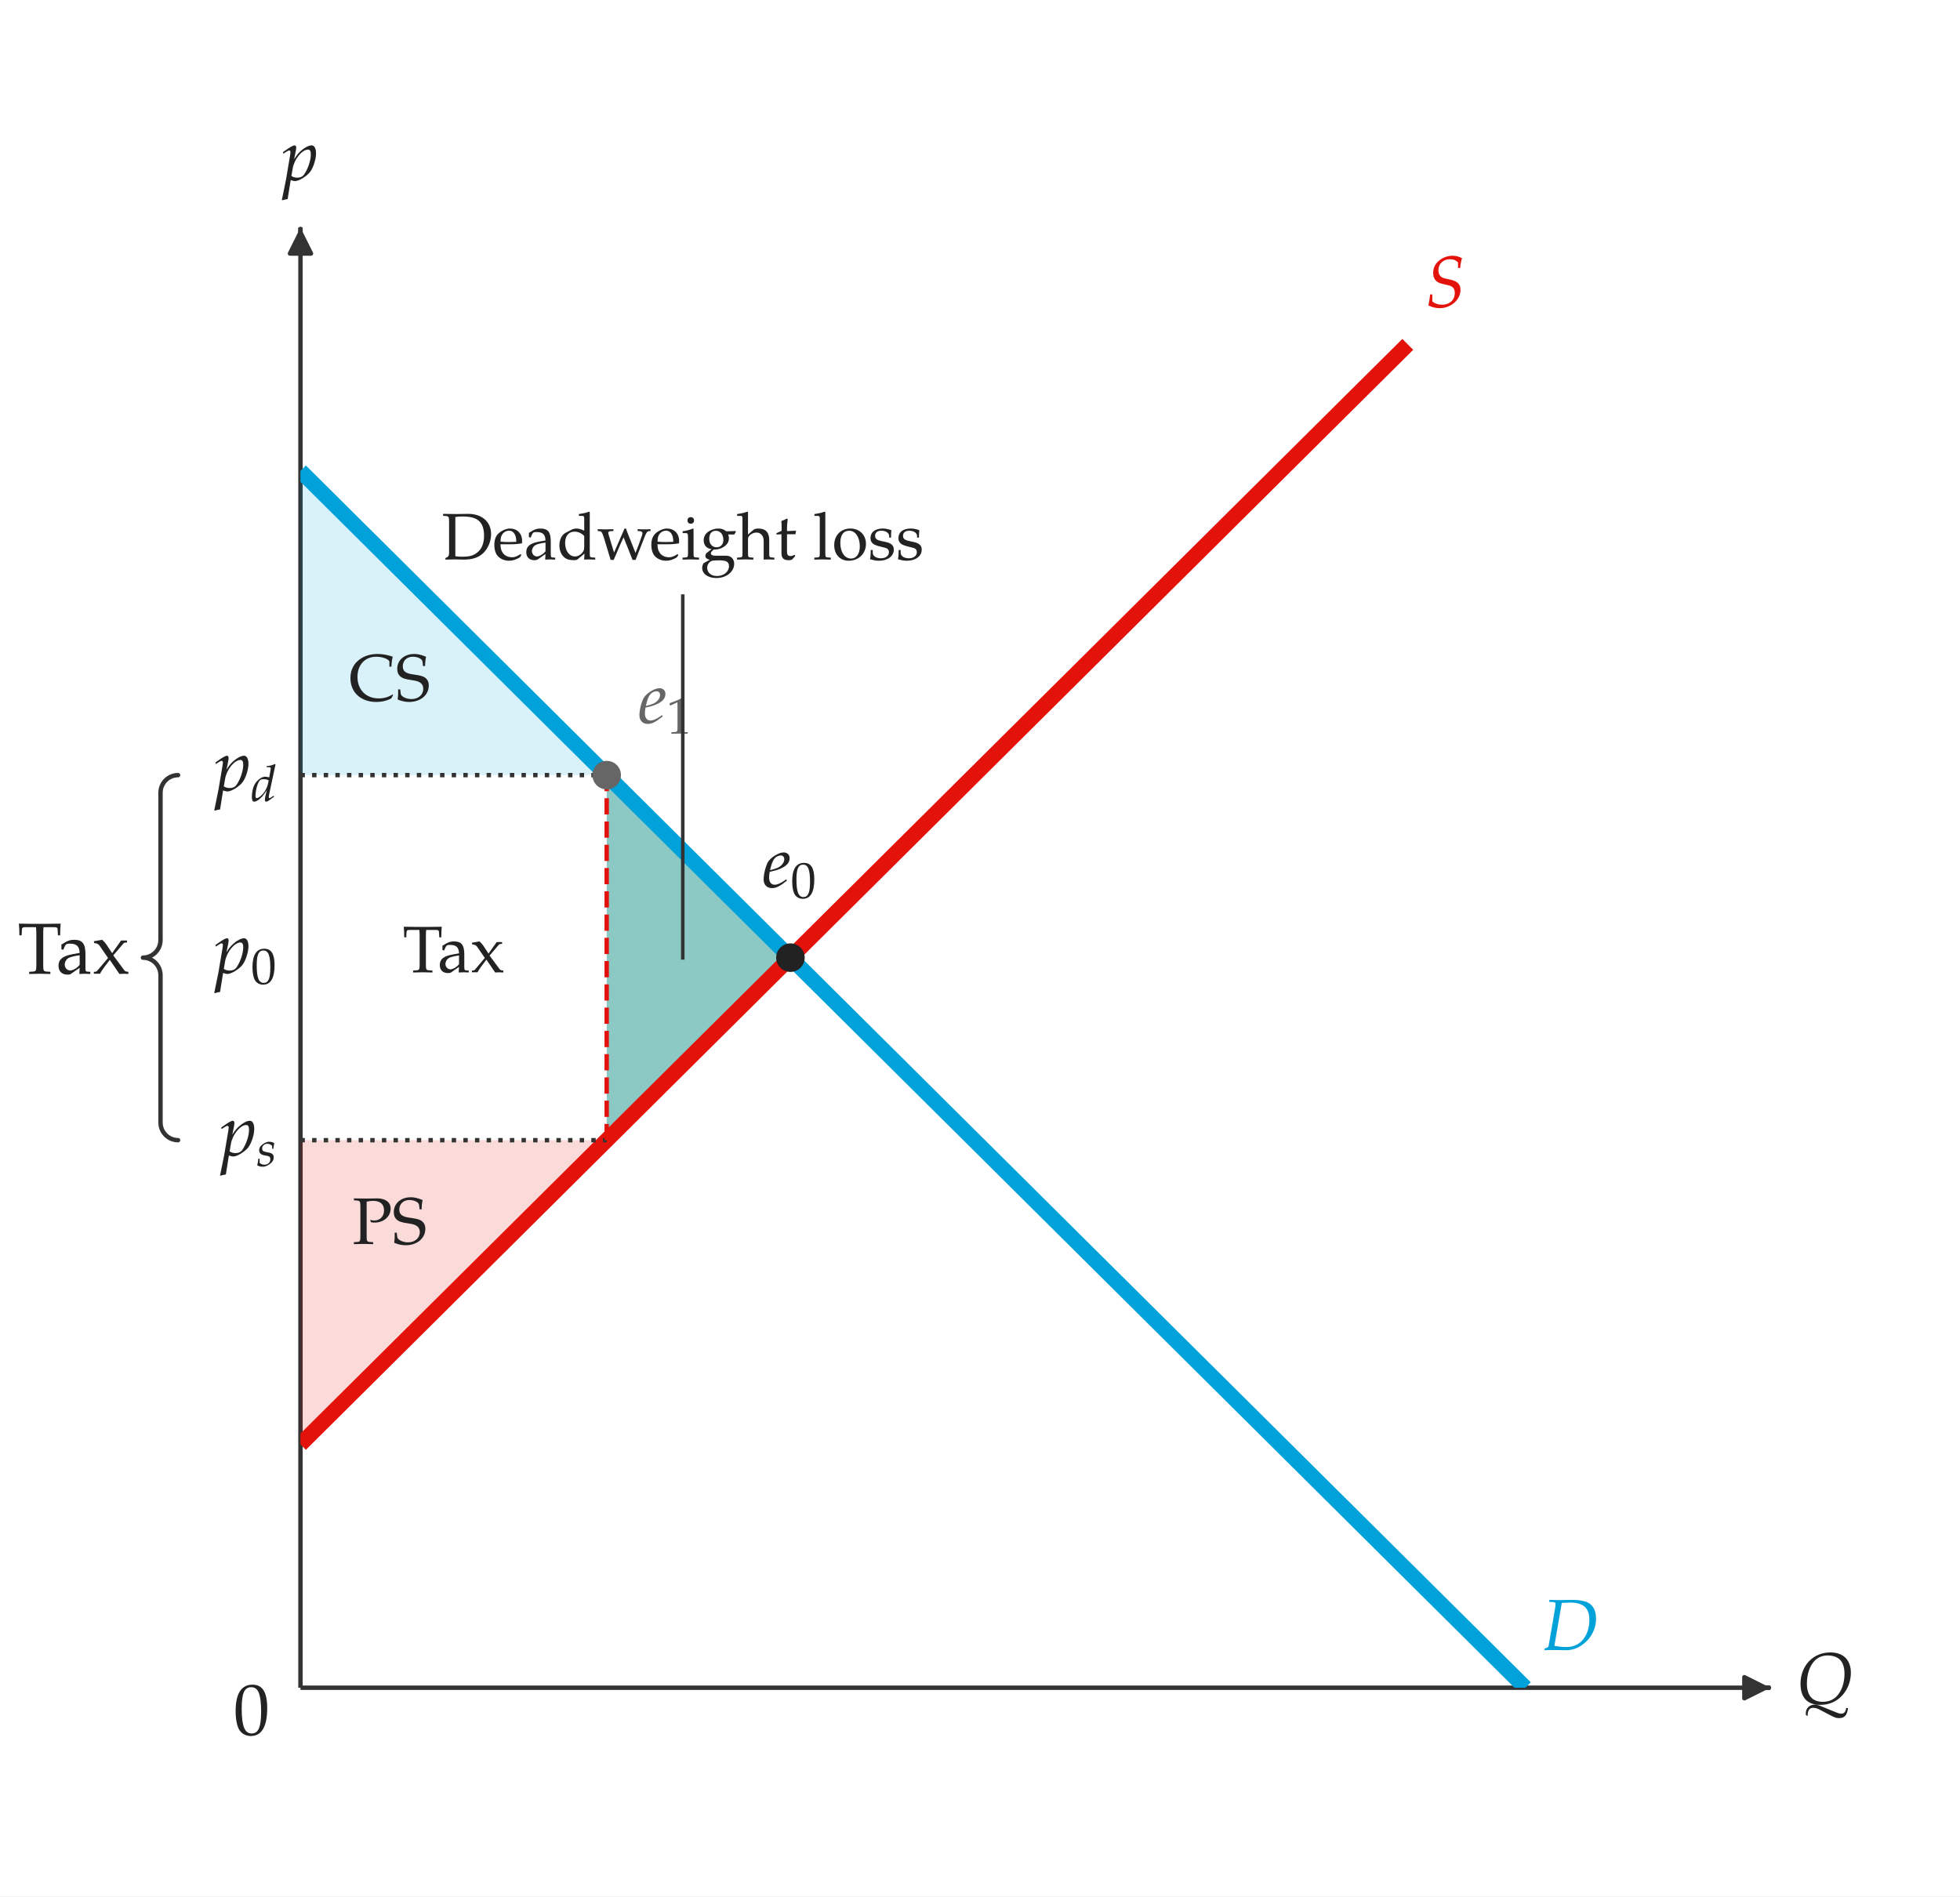
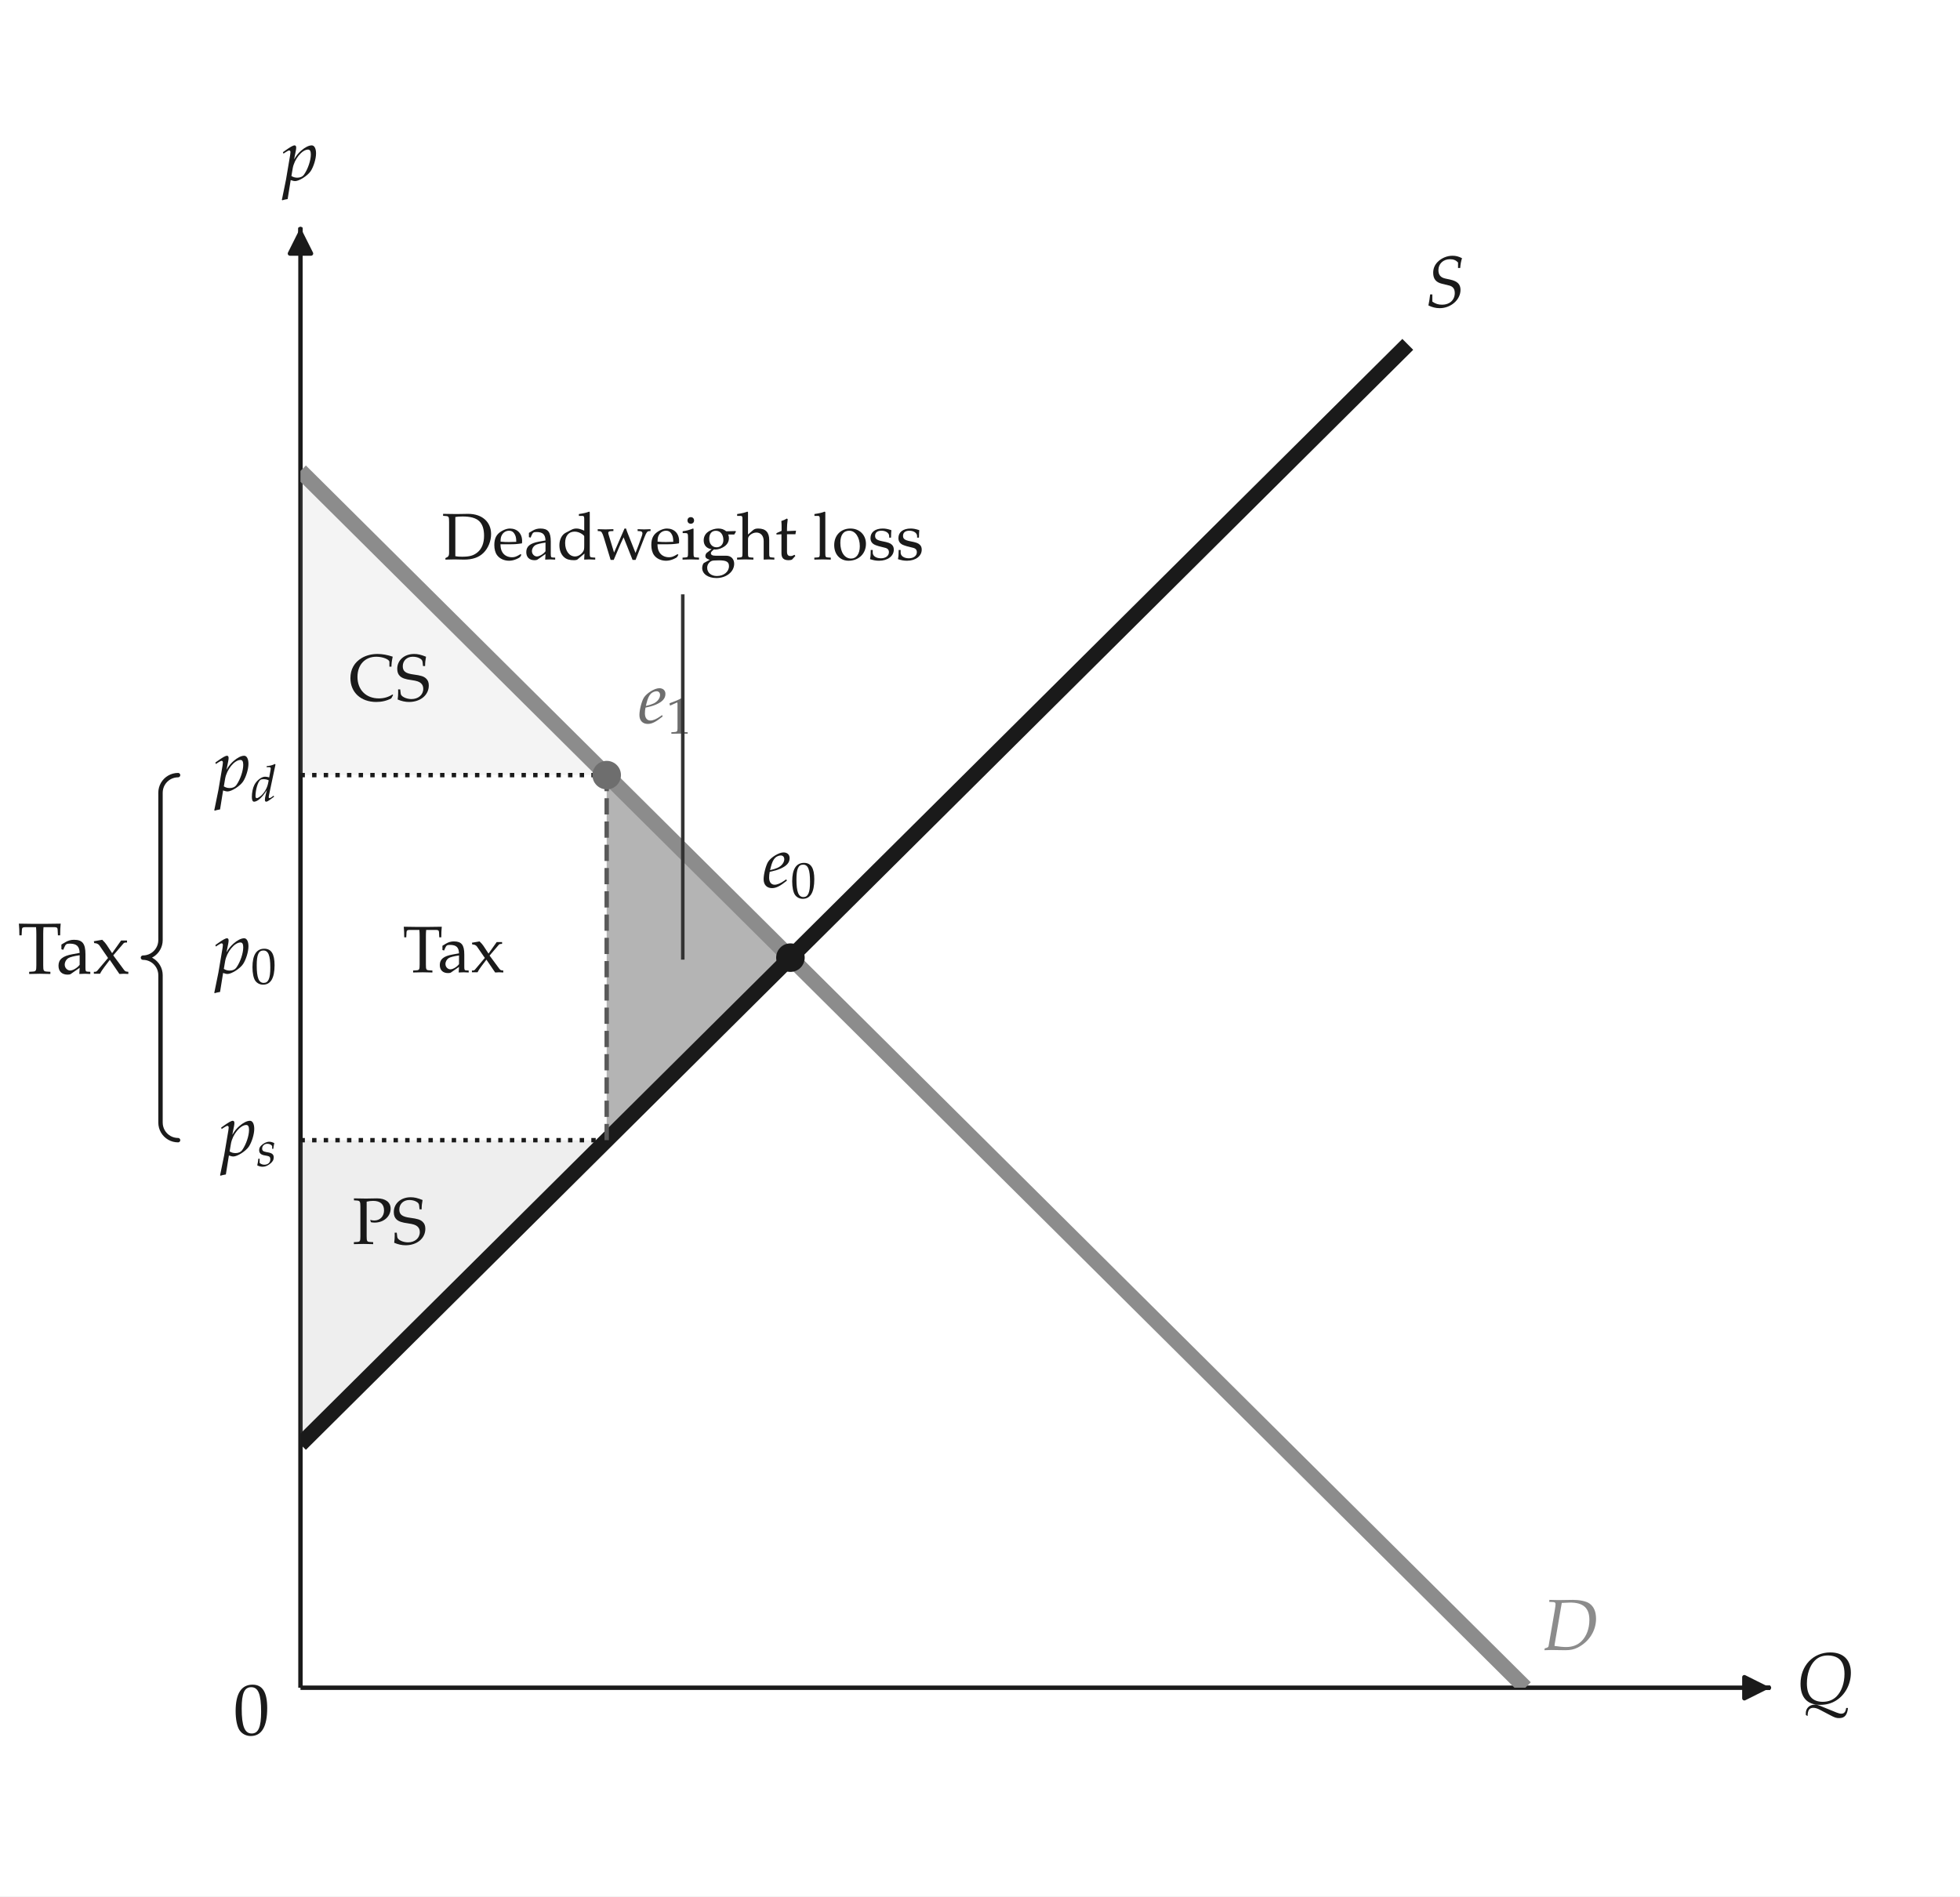
<svg xmlns="http://www.w3.org/2000/svg" xmlns:xlink="http://www.w3.org/1999/xlink" width="446.44pt" height="432pt" viewBox="0 0 446.44 432" version="1.1">
  <defs>
    <style type="text/css">*{stroke-linejoin: round; stroke-linecap: butt}</style>
  </defs>
  <g id="figure_1">
    <g id="patch_1">
      <path d="M 0 432  L 446.44 432  L 446.44 0  L 0 0  z " style="fill: #ffffff" />
    </g>
    <g id="axes_1">
      <g id="axes.x">
-         <path d="M 68.44 384.48  L 403.24 384.48  " style="fill: none; stroke: #333333; stroke-linejoin: miter" />
+         <path d="M 68.44 384.48  L 403.24 384.48  " style="fill: none; stroke: #1a1a1a; stroke-linejoin: miter" />
      </g>
      <g id="patch_2">
-         <path d="M 402.905 384.48  Q 403.073 384.48 402.122 384.48  " style="fill: none; stroke: #333333; stroke-linecap: round" />
-         <path d="M 397.322 382.08  L 402.122 384.48  L 397.322 386.88  z " style="fill: #333333; stroke: #333333; stroke-linecap: round" />
+         <path d="M 402.905 384.48  Q 403.073 384.48 402.122 384.48  " style="fill: none; stroke: #1a1a1a; stroke-linecap: round" />
+         <path d="M 397.322 382.08  L 402.122 384.48  L 397.322 386.88  z " style="fill: #1a1a1a; stroke: #1a1a1a; stroke-linecap: round" />
      </g>
      <g id="axes.y">
-         <path d="M 68.44 384.48  L 68.44 51.84  " style="fill: none; stroke: #333333; stroke-linejoin: miter" />
+         <path d="M 68.44 384.48  L 68.44 51.84  " style="fill: none; stroke: #1a1a1a; stroke-linejoin: miter" />
      </g>
      <g id="patch_3">
-         <path d="M 68.44 52.173  Q 68.44 52.006 68.44 52.958  " style="fill: none; stroke: #333333; stroke-linecap: round" />
-         <path d="M 66.04 57.758  L 68.44 52.958  L 70.84 57.758  z " style="fill: #333333; stroke: #333333; stroke-linecap: round" />
+         <path d="M 68.44 52.173  Q 68.44 52.006 68.44 52.958  " style="fill: none; stroke: #1a1a1a; stroke-linecap: round" />
+         <path d="M 66.04 57.758  L 68.44 52.958  L 70.84 57.758  z " style="fill: #1a1a1a; stroke: #1a1a1a; stroke-linecap: round" />
      </g>
      <g id="axes.y.label">
-         <g style="fill: #222222" transform="translate(64.315 41.2035) scale(0.165 -0.165)">
+         <g style="fill: #1a1a1a" transform="translate(64.315 41.2035) scale(0.165 -0.165)">
          <defs>
            <path id="TeXGyrePagella-Italic-51" d="M -45 -1728  L 0 -1766  C 134 -1722 262 -1690 467 -1658  L 736 19  L 794 0  C 960 -58 1056 -70 1126 -70  C 1485 -70 2221 397 2496 800  C 2758 1190 2976 1894 2976 2374  C 2976 2803 2829 3085 2598 3085  C 2330 3085 1997 2912 1658 2618  C 1402 2387 1267 2227 1037 1850  L 1190 2611  C 1210 2720 1222 2816 1222 2893  C 1222 3014 1171 3085 1082 3085  C 947 3085 704 2950 230 2611  L 51 2483  L 96 2355  L 301 2490  C 480 2605 550 2637 608 2637  C 672 2637 717 2579 717 2490  C 717 2438 704 2310 691 2246  L 320 51  L 6 -1491  L -45 -1728  z M 800 378  L 915 1056  C 1056 1875 1741 2714 2272 2714  C 2438 2714 2515 2573 2515 2278  C 2515 1760 2259 998 1920 512  C 1792 326 1587 230 1325 230  C 1126 230 966 275 800 378  z " transform="scale(0.015625)" />
          </defs>
          <use xlink:href="#TeXGyrePagella-Italic-51" transform="translate(0 0.796875)" />
        </g>
      </g>
      <g id="axes.x.label">
-         <g style="fill: #222222" transform="translate(409.24 388.1513) scale(0.165 -0.165)">
+         <g style="fill: #1a1a1a" transform="translate(409.24 388.1513) scale(0.165 -0.165)">
          <defs>
            <path id="TeXGyrePagella-Italic-32" d="M 339 1741  C 339 531 941 -115 2067 -115  C 2611 -115 3066 6 3482 269  C 4288 768 4787 1709 4787 2720  C 4787 3859 4122 4518 2970 4518  C 1453 4518 339 3347 339 1741  z M 806 -909  C 806 -909 806 -966 813 -1018  L 966 -1101  C 966 -608 1120 -378 1459 -378  C 1645 -378 1824 -429 2074 -563  L 3002 -1050  C 3386 -1248 3501 -1286 3757 -1286  C 4237 -1286 4467 -1011 4531 -390  L 4371 -390  C 4333 -736 4192 -896 3936 -896  C 3827 -896 3706 -864 3539 -800  L 2029 -186  C 1869 -122 1754 -96 1606 -96  C 1133 -96 781 -422 806 -909  z M 902 1773  C 902 2605 1158 3354 1600 3795  C 1901 4102 2285 4250 2771 4250  C 3078 4250 3392 4173 3603 4045  C 4019 3802 4224 3322 4224 2618  C 4224 1811 3968 1088 3533 640  C 3219 320 2803 154 2304 154  C 1382 154 902 704 902 1773  z " transform="scale(0.015625)" />
          </defs>
          <use xlink:href="#TeXGyrePagella-Italic-32" transform="translate(0 0.40625)" />
        </g>
      </g>
      <g id="axes.origin.label">
-         <g style="fill: #222222" transform="translate(53.19 395.1513) scale(0.165 -0.165)">
+         <g style="fill: #1a1a1a" transform="translate(53.19 395.1513) scale(0.165 -0.165)">
          <defs>
            <path id="TeXGyrePagella-Regular-11" d="M 186 2074  C 186 1325 320 678 544 365  C 768 51 1126 -128 1523 -128  C 2490 -128 2976 704 2976 2342  C 2976 3744 2560 4410 1683 4410  C 691 4410 186 3622 186 2074  z M 723 2304  C 723 3654 960 4186 1568 4186  C 2189 4186 2438 3558 2438 2022  C 2438 659 2195 96 1606 96  C 986 96 723 742 723 2304  z " transform="scale(0.015625)" />
          </defs>
          <use xlink:href="#TeXGyrePagella-Regular-11" />
        </g>
      </g>
      <g id="market.tax.wedge.brace">
-         <path d="M 40.56 259.74  L 40.038 259.706  L 39.525 259.604  L 39.029 259.436  L 38.56 259.204  L 38.125 258.913  L 37.732 258.568  L 37.387 258.175  L 37.096 257.74  L 36.864 257.271  L 36.696 256.775  L 36.594 256.262  L 36.56 255.74  L 36.56 222.16  L 36.526 221.638  L 36.424 221.125  L 36.256 220.629  L 36.024 220.16  L 35.733 219.725  L 35.388 219.332  L 34.995 218.987  L 34.56 218.696  L 34.091 218.464  L 33.595 218.296  L 33.082 218.194  L 32.56 218.16  L 33.082 218.126  L 33.595 218.024  L 34.091 217.856  L 34.56 217.624  L 34.995 217.333  L 35.388 216.988  L 35.733 216.595  L 36.024 216.16  L 36.256 215.691  L 36.424 215.195  L 36.526 214.682  L 36.56 214.16  L 36.56 180.58  L 36.594 180.058  L 36.696 179.545  L 36.864 179.049  L 37.096 178.58  L 37.387 178.145  L 37.732 177.752  L 38.125 177.407  L 38.56 177.116  L 39.029 176.884  L 39.525 176.716  L 40.038 176.614  L 40.56 176.58  " style="fill: none; stroke: #333333; stroke-linecap: round" />
+         <path d="M 40.56 259.74  L 40.038 259.706  L 39.525 259.604  L 39.029 259.436  L 38.56 259.204  L 38.125 258.913  L 37.732 258.568  L 37.387 258.175  L 37.096 257.74  L 36.864 257.271  L 36.696 256.775  L 36.594 256.262  L 36.56 255.74  L 36.56 222.16  L 36.526 221.638  L 36.424 221.125  L 36.256 220.629  L 36.024 220.16  L 35.733 219.725  L 35.388 219.332  L 34.995 218.987  L 34.56 218.696  L 34.091 218.464  L 33.595 218.296  L 33.082 218.194  L 32.56 218.16  L 33.082 218.126  L 33.595 218.024  L 34.091 217.856  L 34.56 217.624  L 34.995 217.333  L 35.388 216.988  L 35.733 216.595  L 36.024 216.16  L 36.256 215.691  L 36.424 215.195  L 36.526 214.682  L 36.56 214.16  L 36.56 180.58  L 36.594 180.058  L 36.696 179.545  L 36.864 179.049  L 37.096 178.58  L 37.387 178.145  L 37.732 177.752  L 38.125 177.407  L 38.56 177.116  L 39.029 176.884  L 39.525 176.716  L 40.038 176.614  L 40.56 176.58  " style="fill: none; stroke: #1a1a1a; stroke-linecap: round" />
      </g>
      <g id="market.tax.wedge.mark.p_d">
-         <g style="fill: #222222" transform="translate(48.92 180.2512) scale(0.165 -0.165)">
+         <g style="fill: #1a1a1a" transform="translate(48.92 180.2512) scale(0.165 -0.165)">
          <defs>
            <path id="TeXGyrePagella-Italic-45" d="M 109 550  C 109 134 205 -70 390 -70  C 563 -70 800 38 1018 211  C 1363 493 1574 742 2003 1389  L 1856 806  C 1786 525 1754 320 1754 154  C 1754 19 1811 -70 1920 -70  C 2029 -70 2182 19 2400 179  L 2918 563  L 2854 685  L 2573 486  C 2483 422 2381 378 2323 378  C 2272 378 2234 435 2234 525  C 2234 576 2246 634 2285 819  L 3091 4621  L 3014 4691  C 2682 4525 2451 4467 1990 4422  L 1965 4288  L 2272 4288  C 2426 4288 2490 4243 2490 4134  C 2490 4083 2483 4026 2477 3981  L 2298 2995  C 2106 3053 1933 3085 1773 3085  C 1331 3085 730 2624 435 2067  C 237 1696 109 1088 109 550  z M 570 627  C 570 1434 864 2432 1178 2675  C 1261 2739 1382 2771 1555 2771  C 1837 2771 2022 2733 2234 2624  L 2157 2246  C 2042 1683 1728 1120 1331 742  C 1107 531 851 378 730 378  C 627 378 570 467 570 627  z " transform="scale(0.015625)" />
          </defs>
          <use xlink:href="#TeXGyrePagella-Italic-51" transform="translate(0 0.796875)" />
          <use xlink:href="#TeXGyrePagella-Italic-45" transform="translate(49.99995 -13.66406) scale(0.7)" />
        </g>
      </g>
      <g id="market.tax.wedge.mark.p_0">
-         <g style="fill: #222222" transform="translate(48.92 221.8313) scale(0.165 -0.165)">
+         <g style="fill: #1a1a1a" transform="translate(48.92 221.8313) scale(0.165 -0.165)">
          <use xlink:href="#TeXGyrePagella-Italic-51" transform="translate(0 0.796875)" />
          <use xlink:href="#TeXGyrePagella-Regular-11" transform="translate(49.99995 -13.66406) scale(0.7)" />
        </g>
      </g>
      <g id="market.tax.wedge.mark.p_s">
-         <g style="fill: #222222" transform="translate(50.24 263.4112) scale(0.165 -0.165)">
+         <g style="fill: #1a1a1a" transform="translate(50.24 263.4112) scale(0.165 -0.165)">
          <defs>
            <path id="TeXGyrePagella-Italic-54" d="M 58 102  C 301 -19 518 -70 742 -70  C 1056 -70 1350 45 1677 301  C 2003 557 2138 794 2138 1114  C 2138 1459 1939 1645 1459 1734  L 1184 1786  C 800 1856 678 1965 678 2227  C 678 2566 960 2829 1331 2829  C 1594 2829 1837 2714 1939 2541  L 1939 2189  L 2086 2189  C 2112 2413 2138 2586 2208 2912  C 1958 3034 1779 3085 1568 3085  C 1235 3085 845 2899 538 2586  C 371 2413 301 2253 301 2022  C 301 1664 499 1459 922 1376  L 1325 1299  C 1606 1248 1709 1139 1709 883  C 1709 461 1414 186 960 186  C 730 186 538 256 358 410  L 358 947  L 198 947  C 166 621 128 397 58 102  z " transform="scale(0.015625)" />
          </defs>
          <use xlink:href="#TeXGyrePagella-Italic-51" transform="translate(0 0.796875)" />
          <use xlink:href="#TeXGyrePagella-Italic-54" transform="translate(49.99995 -13.66406) scale(0.7)" />
        </g>
      </g>
      <g id="market.tax.wedge.brace.label">
-         <g style="fill: #222222" transform="translate(4.003047 221.8313) scale(0.165 -0.165)">
+         <g style="fill: #1a1a1a" transform="translate(4.003047 221.8313) scale(0.165 -0.165)">
          <defs>
            <path id="TeXGyrePagella-Regular-35" d="M 115 4429  C 147 4064 160 3814 160 3398  L 358 3398  L 384 3904  C 390 4058 461 4115 640 4115  L 1632 4115  C 1651 3898 1658 3750 1658 3475  L 1658 768  C 1658 262 1626 211 1331 192  L 1024 173  L 1024 -19  C 1338 -6 1645 0 1958 0  C 2272 0 2586 -6 2899 -19  L 2899 173  L 2592 192  C 2298 211 2266 262 2266 768  L 2266 3475  C 2266 3763 2272 3904 2291 4115  L 3283 4115  C 3462 4115 3533 4058 3539 3904  L 3565 3398  L 3763 3398  C 3763 3814 3776 4064 3808 4429  L 2426 4410  L 1414 4410  L 115 4429  z " transform="scale(0.015625)" />
            <path id="TeXGyrePagella-Regular-42" d="M 205 710  C 205 211 506 -77 1011 -77  C 1126 -77 1235 -58 1280 -26  L 2074 525  L 2042 -19  C 2208 -6 2374 0 2541 0  C 2701 0 2854 -6 3014 -19  L 3014 173  L 2765 186  C 2611 192 2586 243 2586 557  L 2586 1728  C 2586 2662 2317 3002 1574 3002  C 1299 3002 1043 2931 800 2784  L 461 2579  L 461 2163  L 627 2118  L 710 2317  C 838 2618 909 2662 1203 2662  C 1805 2662 2054 2426 2074 1843  L 1440 1728  C 570 1568 205 1267 205 710  z M 755 800  C 755 1037 883 1261 1075 1382  C 1235 1478 1587 1568 2074 1638  L 2074 794  C 1888 531 1485 288 1235 288  C 979 288 755 525 755 800  z " transform="scale(0.015625)" />
            <path id="TeXGyrePagella-Regular-59" d="M 128 0  L 678 0  C 678 0 723 147 1062 602  L 1536 1229  L 2387 -19  C 2515 -6 2650 0 2778 0  C 2912 0 3040 -6 3174 -19  L 3174 173  L 3014 192  C 2938 198 2861 250 2790 346  L 1843 1626  L 2752 2688  C 2790 2733 2861 2758 2970 2758  L 3059 2758  L 3059 2938  L 2534 2938  L 1741 1818  L 1254 2560  C 1158 2701 1088 2784 870 3002  L 128 2874  L 160 2707  L 294 2694  C 410 2682 550 2598 614 2509  L 1382 1395  L 429 269  C 384 211 301 173 237 173  L 128 173  L 128 0  z " transform="scale(0.015625)" />
          </defs>
          <use xlink:href="#TeXGyrePagella-Regular-35" />
          <use xlink:href="#TeXGyrePagella-Regular-42" transform="translate(53.29688 0)" />
          <use xlink:href="#TeXGyrePagella-Regular-59" transform="translate(103.2969 0)" />
        </g>
      </g>
      <g id="market.welfare.cs">
-         <path d="M 68.44 176.58  L 68.44 107.28  L 138.19 176.58  L 138.19 176.58  z " clip-path="url(#p17ce668191)" style="fill: #01a2d9; fill-opacity: 0.15" />
+         <path d="M 68.44 176.58  L 68.44 107.28  L 138.19 176.58  L 138.19 176.58  z " clip-path="url(#pcf258f9207)" style="fill: #b8b8b8; fill-opacity: 0.15" />
      </g>
      <g id="market.welfare.ps">
-         <path d="M 68.44 329.04  L 68.44 259.74  L 138.19 259.74  L 138.19 259.74  z " clip-path="url(#p17ce668191)" style="fill: #e3120b; fill-opacity: 0.15" />
+         <path d="M 68.44 329.04  L 68.44 259.74  L 138.19 259.74  L 138.19 259.74  z " clip-path="url(#pcf258f9207)" style="fill: #8c8c8c; fill-opacity: 0.15" />
      </g>
      <g id="market.welfare.tax_revenue">
-         <path d="M 68.44 259.74  L 68.44 176.58  L 138.19 176.58  L 138.19 259.74  L 68.44 259.74  z " clip-path="url(#p17ce668191)" style="fill: none" />
+         <path d="M 68.44 259.74  L 68.44 176.58  L 138.19 176.58  L 138.19 259.74  L 68.44 259.74  z " clip-path="url(#pcf258f9207)" style="fill: none" />
      </g>
      <g id="market.welfare.dwl">
-         <path d="M 138.19 259.74  L 138.19 176.58  L 180.04 218.16  L 180.04 218.16  z " clip-path="url(#p17ce668191)" style="fill: #00887d; fill-opacity: 0.45" />
+         <path d="M 138.19 259.74  L 138.19 176.58  L 180.04 218.16  L 180.04 218.16  z " clip-path="url(#pcf258f9207)" style="fill: #595959; fill-opacity: 0.45" />
      </g>
      <g id="market.demand">
-         <path d="M 68.44 107.28  L 347.44 384.48  " clip-path="url(#p17ce668191)" style="fill: none; stroke: #01a2d9; stroke-width: 3.5; stroke-linejoin: miter" />
+         <path d="M 68.44 107.28  L 347.44 384.48  " clip-path="url(#pcf258f9207)" style="fill: none; stroke: #8c8c8c; stroke-width: 3.5; stroke-linejoin: miter" />
      </g>
      <g id="market.supply">
-         <path d="M 68.44 329.04  L 320.656 78.451  " clip-path="url(#p17ce668191)" style="fill: none; stroke: #e3120b; stroke-width: 3.5; stroke-linejoin: miter" />
+         <path d="M 68.44 329.04  L 320.656 78.451  " clip-path="url(#pcf258f9207)" style="fill: none; stroke: #1a1a1a; stroke-width: 3.5; stroke-linejoin: miter" />
      </g>
      <g id="market.tax.wedge.guide.p_d">
-         <path d="M 68.44 176.58  L 138.19 176.58  " clip-path="url(#p17ce668191)" style="fill: none; stroke-dasharray: 1,1.65; stroke-dashoffset: 0; stroke: #333333; stroke-linejoin: miter" />
+         <path d="M 68.44 176.58  L 138.19 176.58  " clip-path="url(#pcf258f9207)" style="fill: none; stroke-dasharray: 1,1.65; stroke-dashoffset: 0; stroke: #1a1a1a; stroke-linejoin: miter" />
      </g>
      <g id="market.tax.wedge.guide.p_s">
-         <path d="M 68.44 259.74  L 138.19 259.74  " clip-path="url(#p17ce668191)" style="fill: none; stroke-dasharray: 1,1.65; stroke-dashoffset: 0; stroke: #333333; stroke-linejoin: miter" />
+         <path d="M 68.44 259.74  L 138.19 259.74  " clip-path="url(#pcf258f9207)" style="fill: none; stroke-dasharray: 1,1.65; stroke-dashoffset: 0; stroke: #1a1a1a; stroke-linejoin: miter" />
      </g>
      <g id="market.tax.wedge">
-         <path d="M 138.19 259.74  L 138.19 176.58  " clip-path="url(#p17ce668191)" style="fill: none; stroke-dasharray: 3.7,1.6; stroke-dashoffset: 0; stroke: #e3120b; stroke-linejoin: miter" />
+         <path d="M 138.19 259.74  L 138.19 176.58  " clip-path="url(#pcf258f9207)" style="fill: none; stroke-dasharray: 3.7,1.6; stroke-dashoffset: 0; stroke: #595959; stroke-linejoin: miter" />
      </g>
      <g id="market.equilibrium.baseline">
        <defs>
-           <path id="mb98e321175" d="M 0 3.25  C 0.862 3.25 1.689 2.908 2.298 2.298  C 2.908 1.689 3.25 0.862 3.25 0  C 3.25 -0.862 2.908 -1.689 2.298 -2.298  C 1.689 -2.908 0.862 -3.25 0 -3.25  C -0.862 -3.25 -1.689 -2.908 -2.298 -2.298  C -2.908 -1.689 -3.25 -0.862 -3.25 0  C -3.25 0.862 -2.908 1.689 -2.298 2.298  C -1.689 2.908 -0.862 3.25 0 3.25  z " />
+           <path id="md91da89b33" d="M 0 3.25  C 0.862 3.25 1.689 2.908 2.298 2.298  C 2.908 1.689 3.25 0.862 3.25 0  C 3.25 -0.862 2.908 -1.689 2.298 -2.298  C 1.689 -2.908 0.862 -3.25 0 -3.25  C -0.862 -3.25 -1.689 -2.908 -2.298 -2.298  C -2.908 -1.689 -3.25 -0.862 -3.25 0  C -3.25 0.862 -2.908 1.689 -2.298 2.298  C -1.689 2.908 -0.862 3.25 0 3.25  z " />
        </defs>
        <g>
-           <use xlink:href="#mb98e321175" x="180.04" y="218.16" style="fill: #222222" />
+           <use xlink:href="#md91da89b33" x="180.04" y="218.16" style="fill: #1a1a1a" />
        </g>
      </g>
      <g id="market.equilibrium.shifted">
        <defs>
-           <path id="m23369601dc" d="M 0 3.25  C 0.862 3.25 1.689 2.908 2.298 2.298  C 2.908 1.689 3.25 0.862 3.25 0  C 3.25 -0.862 2.908 -1.689 2.298 -2.298  C 1.689 -2.908 0.862 -3.25 0 -3.25  C -0.862 -3.25 -1.689 -2.908 -2.298 -2.298  C -2.908 -1.689 -3.25 -0.862 -3.25 0  C -3.25 0.862 -2.908 1.689 -2.298 2.298  C -1.689 2.908 -0.862 3.25 0 3.25  z " />
+           <path id="maec85157c7" d="M 0 3.25  C 0.862 3.25 1.689 2.908 2.298 2.298  C 2.908 1.689 3.25 0.862 3.25 0  C 3.25 -0.862 2.908 -1.689 2.298 -2.298  C 1.689 -2.908 0.862 -3.25 0 -3.25  C -0.862 -3.25 -1.689 -2.908 -2.298 -2.298  C -2.908 -1.689 -3.25 -0.862 -3.25 0  C -3.25 0.862 -2.908 1.689 -2.298 2.298  C -1.689 2.908 -0.862 3.25 0 3.25  z " />
        </defs>
        <g>
-           <use xlink:href="#m23369601dc" x="138.19" y="176.58" style="fill: #666666" />
+           <use xlink:href="#maec85157c7" x="138.19" y="176.58" style="fill: #6e6e6e" />
        </g>
      </g>
      <g id="market.demand.label">
-         <g style="fill: #01a2d9" transform="translate(351.3134 376.0151) scale(0.165 -0.165)">
+         <g style="fill: #8c8c8c" transform="translate(351.3134 376.0151) scale(0.165 -0.165)">
          <defs>
            <path id="TeXGyrePagella-Italic-25" d="M 179 -19  C 378 -6 576 0 774 0  C 1190 0 1606 -19 2022 -19  C 2483 -19 2797 51 3130 218  C 4128 730 4742 1696 4742 2758  C 4742 3386 4550 3834 4160 4109  C 3866 4320 3251 4429 2714 4429  C 2278 4429 1843 4410 1408 4410  C 1146 4410 883 4416 621 4429  L 602 4250  L 941 4237  C 1094 4230 1165 4179 1165 4064  C 1165 3974 1139 3770 1107 3578  L 550 352  C 525 205 333 179 211 147  L 179 -19  z M 1075 358  C 1075 435 1082 480 1101 595  L 1715 4160  C 1965 4160 2208 4192 2458 4192  C 3622 4192 4154 3706 4154 2656  C 4154 1907 3910 1235 3475 794  C 3130 442 2662 262 2106 262  C 1824 262 1510 294 1075 358  z " transform="scale(0.015625)" />
          </defs>
          <use xlink:href="#TeXGyrePagella-Italic-25" transform="translate(0 0.796875)" />
        </g>
      </g>
      <g id="market.supply.label">
-         <g style="fill: #e3120b" transform="translate(324.6644 69.97577) scale(0.165 -0.165)">
+         <g style="fill: #1a1a1a" transform="translate(324.6644 69.97577) scale(0.165 -0.165)">
          <defs>
            <path id="TeXGyrePagella-Italic-34" d="M 269 128  C 589 -32 922 -115 1261 -115  C 2253 -115 3104 627 3104 1498  C 3104 2003 2829 2272 2182 2413  L 1766 2502  C 1344 2592 1152 2829 1152 3251  C 1152 3808 1581 4211 2170 4211  C 2483 4211 2694 4128 2886 3923  L 2886 3437  L 3078 3437  C 3104 3782 3149 4026 3238 4301  C 2944 4454 2701 4518 2394 4518  C 1920 4518 1440 4320 1094 3981  C 826 3712 691 3392 691 3014  C 691 2470 934 2170 1472 2042  L 2080 1894  C 2432 1811 2598 1594 2598 1222  C 2598 608 2144 192 1485 192  C 1139 192 896 269 614 467  L 614 1101  L 422 1101  C 384 749 339 461 269 128  z " transform="scale(0.015625)" />
          </defs>
          <use xlink:href="#TeXGyrePagella-Italic-34" transform="translate(0 0.40625)" />
        </g>
      </g>
      <g id="market.equilibrium.baseline.label">
-         <g style="fill: #222222" transform="translate(173.6875 202.2735) scale(0.165 -0.165)">
+         <g style="fill: #1a1a1a" transform="translate(173.6875 202.2735) scale(0.165 -0.165)">
          <defs>
            <path id="TeXGyrePagella-Italic-46" d="M 96 717  C 96 224 378 -70 838 -70  C 1203 -70 1555 109 2150 589  L 2099 710  L 1946 602  C 1606 358 1299 230 1069 230  C 762 230 582 467 582 858  C 582 1024 595 1184 634 1370  L 1158 1498  C 1267 1523 1434 1587 1600 1658  C 2144 1901 2394 2189 2394 2586  C 2394 2886 2182 3085 1856 3085  C 1440 3085 742 2656 486 2246  C 294 1933 96 1165 96 717  z M 666 1517  L 723 1754  C 826 2182 954 2458 1126 2618  C 1248 2733 1453 2816 1613 2816  C 1798 2816 1920 2688 1920 2483  C 1920 2202 1696 1901 1363 1741  C 1184 1658 954 1581 666 1517  z " transform="scale(0.015625)" />
          </defs>
          <use xlink:href="#TeXGyrePagella-Italic-46" transform="translate(0 0.796875)" />
          <use xlink:href="#TeXGyrePagella-Regular-11" transform="translate(38.89996 -13.66406) scale(0.7)" />
        </g>
      </g>
      <g id="market.equilibrium.shifted.label">
-         <g style="fill: #666666" transform="translate(145.3959 164.8651) scale(0.165 -0.165)">
+         <g style="fill: #6e6e6e" transform="translate(145.3959 164.8651) scale(0.165 -0.165)">
          <defs>
            <path id="TeXGyrePagella-Regular-12" d="M 384 3827  L 429 3552  L 493 3552  L 1318 3923  L 1338 3930  C 1376 3930 1389 3872 1389 3718  L 1389 614  C 1389 282 1318 211 973 192  L 614 173  L 614 -19  C 966 -6 1318 0 1670 0  C 2003 0 2342 -6 2675 -19  L 2675 173  L 2342 192  C 1990 211 1926 282 1926 614  L 1926 4410  L 1837 4442  C 1421 4224 966 4032 384 3827  z " transform="scale(0.015625)" />
          </defs>
          <use xlink:href="#TeXGyrePagella-Italic-46" transform="translate(0 0.796875)" />
          <use xlink:href="#TeXGyrePagella-Regular-12" transform="translate(38.89996 -13.66406) scale(0.7)" />
        </g>
      </g>
      <g id="market.welfare.cs.label">
-         <g style="fill: #222222" transform="translate(79.48727 159.6148) scale(0.15 -0.15)">
+         <g style="fill: #1a1a1a" transform="translate(79.48727 159.6148) scale(0.15 -0.15)">
          <defs>
            <path id="TeXGyrePagella-Regular-24" d="M 141 2189  C 141 806 1152 -128 2656 -128  C 3187 -128 3667 -13 4109 218  L 4288 538  L 4230 602  C 3834 346 3392 218 2906 218  C 1658 218 826 1050 826 2310  C 826 3488 1555 4269 2656 4269  C 3283 4269 3930 4013 3930 3763  L 3930 3302  L 4128 3302  C 4134 3622 4160 3853 4250 4275  C 3706 4454 3238 4538 2771 4538  C 2214 4538 1683 4403 1254 4154  C 525 3725 141 3053 141 2189  z " transform="scale(0.015625)" />
            <path id="TeXGyrePagella-Regular-34" d="M 154 3098  C 154 2784 237 2554 422 2381  C 640 2182 934 2080 1555 1997  C 2048 1926 2272 1850 2438 1709  C 2605 1568 2682 1389 2682 1146  C 2682 570 2202 154 1536 154  C 1024 154 525 403 493 666  L 442 1094  L 237 1094  C 243 979 243 877 243 838  C 243 544 230 403 192 115  C 557 -45 928 -128 1299 -128  C 2413 -128 3219 544 3219 1472  C 3219 1773 3136 1984 2957 2150  C 2733 2362 2464 2445 1747 2541  C 966 2643 691 2854 691 3347  C 691 3885 1094 4269 1658 4269  C 1907 4269 2144 4218 2317 4122  C 2528 4013 2598 3917 2618 3731  L 2656 3366  L 2861 3366  C 2861 3706 2886 3923 2950 4269  C 2438 4474 2150 4538 1798 4538  C 845 4538 154 3936 154 3098  z " transform="scale(0.015625)" />
          </defs>
          <use xlink:href="#TeXGyrePagella-Regular-24" />
          <use xlink:href="#TeXGyrePagella-Regular-34" transform="translate(70.90625 0)" />
        </g>
      </g>
      <g id="market.welfare.ps.label">
-         <g style="fill: #222222" transform="translate(80.27477 283.3802) scale(0.15 -0.15)">
+         <g style="fill: #1a1a1a" transform="translate(80.27477 283.3802) scale(0.15 -0.15)">
          <defs>
            <path id="TeXGyrePagella-Regular-31" d="M 141 -19  C 454 -6 762 0 1075 0  C 1389 0 1702 -6 2016 -19  L 2016 173  L 1709 192  C 1414 211 1382 262 1382 768  L 1382 4109  C 1606 4160 1792 4186 2010 4186  C 2701 4186 3072 3866 3072 3258  C 3072 2682 2682 2278 2125 2278  C 1990 2278 1894 2291 1728 2342  L 1792 2112  C 1946 2080 2035 2074 2163 2074  C 3040 2074 3712 2669 3712 3437  C 3712 4051 3213 4429 2400 4429  C 2035 4429 1677 4410 1312 4410  C 922 4410 538 4416 147 4429  L 147 4237  L 435 4218  C 723 4198 774 4115 774 3642  L 774 768  C 774 262 742 211 448 192  L 141 173  L 141 -19  z " transform="scale(0.015625)" />
          </defs>
          <use xlink:href="#TeXGyrePagella-Regular-31" />
          <use xlink:href="#TeXGyrePagella-Regular-34" transform="translate(60.40625 0)" />
        </g>
      </g>
      <g id="market.welfare.tax_revenue.label">
-         <g style="fill: #222222" transform="translate(91.6982 221.4975) scale(0.15 -0.15)">
+         <g style="fill: #1a1a1a" transform="translate(91.6982 221.4975) scale(0.15 -0.15)">
          <use xlink:href="#TeXGyrePagella-Regular-35" />
          <use xlink:href="#TeXGyrePagella-Regular-42" transform="translate(53.29688 0)" />
          <use xlink:href="#TeXGyrePagella-Regular-59" transform="translate(103.2969 0)" />
        </g>
      </g>
      <g id="market.welfare.dwl.label">
-         <g style="fill: #222222" transform="translate(100.5951 127.4395) scale(0.15 -0.15)">
+         <g style="fill: #1a1a1a" transform="translate(100.5951 127.4395) scale(0.15 -0.15)">
          <defs>
            <path id="TeXGyrePagella-Regular-25" d="M 141 4237  L 397 4218  C 691 4198 723 4141 723 3642  L 723 608  C 723 422 666 282 563 230  L 365 128  L 365 -19  C 659 -6 960 0 1254 0  C 1562 0 1875 -19 2182 -19  C 3002 -19 3616 192 4064 634  C 4525 1088 4806 1779 4806 2464  C 4806 3654 3923 4429 2573 4429  C 2202 4429 1830 4410 1459 4410  C 1018 4410 582 4416 141 4429  L 141 4237  z M 1331 314  L 1331 4122  C 1498 4154 1722 4173 2042 4173  C 2752 4173 3328 4045 3667 3706  C 3974 3398 4122 2938 4122 2298  C 4122 1581 3904 1030 3482 685  C 3098 371 2714 262 1990 262  C 1696 262 1498 275 1331 314  z " transform="scale(0.015625)" />
            <path id="TeXGyrePagella-Regular-46" d="M 166 1402  C 166 998 256 653 435 410  C 685 70 1120 -128 1600 -128  C 1837 -128 2074 -77 2336 38  C 2509 109 2643 192 2669 230  L 2797 448  L 2714 512  C 2304 269 2157 211 1882 211  C 1466 211 1120 397 941 710  C 819 922 774 1101 762 1472  L 1696 1472  C 2138 1472 2413 1491 2854 1562  C 2861 1651 2867 1709 2867 1786  C 2867 2522 2394 3002 1677 3002  C 1440 3002 1165 2918 902 2765  C 378 2464 166 2067 166 1402  z M 774 1728  C 774 2029 800 2170 883 2336  C 1018 2618 1293 2790 1600 2790  C 1811 2790 1978 2707 2093 2534  C 2234 2323 2298 2138 2298 1709  L 1581 1690  C 1286 1690 1120 1696 774 1728  z " transform="scale(0.015625)" />
            <path id="TeXGyrePagella-Regular-45" d="M 224 1382  C 224 870 397 448 710 192  C 928 6 1229 -77 1645 -77  C 1773 -77 1920 -51 1952 -26  L 2662 570  L 2630 -19  C 2797 -6 2957 0 3123 0  C 3315 0 3514 -6 3706 -19  L 3706 173  L 3411 192  C 3194 205 3174 250 3174 653  L 3174 4595  L 3117 4646  C 2835 4538 2624 4486 2118 4410  L 2118 4230  L 2477 4230  C 2592 4230 2637 4160 2637 3968  L 2637 2797  C 2278 2950 2099 3002 1875 3002  C 1702 3002 1549 2963 1389 2880  L 826 2586  C 461 2394 224 1926 224 1382  z M 781 1594  C 781 2291 1126 2701 1702 2701  C 1946 2701 2202 2618 2426 2464  C 2560 2374 2637 2291 2637 2240  L 2637 1414  C 2637 998 2624 934 2541 787  C 2362 486 2048 288 1747 288  C 1184 288 781 832 781 1594  z " transform="scale(0.015625)" />
            <path id="TeXGyrePagella-Regular-58" d="M 38 2758  L 218 2746  C 397 2733 480 2624 640 2106  L 1293 -45  L 1594 -45  L 2221 1427  C 2336 1696 2554 2144 2554 2144  L 3424 -45  L 3718 -45  L 4595 2189  C 4774 2643 4864 2733 5005 2746  L 5171 2758  L 5171 2938  C 4960 2925 4755 2918 4544 2918  C 4333 2918 4128 2925 3917 2938  L 3917 2758  L 4134 2746  C 4390 2733 4429 2573 4339 2317  L 4019 1421  L 3712 627  L 2976 2483  C 2886 2701 2842 2829 2790 3002  L 2643 3002  L 1626 666  L 1088 2432  C 1030 2624 1062 2733 1306 2746  L 1562 2758  L 1562 2938  C 1306 2925 1056 2918 800 2918  C 544 2918 294 2925 38 2938  L 38 2758  z " transform="scale(0.015625)" />
            <path id="TeXGyrePagella-Regular-4a" d="M 134 -19  C 403 -6 666 0 934 0  C 1203 0 1466 -6 1734 -19  L 1734 173  L 1440 192  C 1222 205 1203 250 1203 653  L 1203 2976  L 1146 3002  C 819 2867 486 2778 147 2739  L 147 2560  L 384 2560  C 640 2560 666 2515 666 2093  L 666 653  C 666 250 646 205 429 192  L 134 173  L 134 -19  z M 614 3789  C 614 3597 742 3469 934 3469  C 1126 3469 1254 3597 1254 3789  C 1254 3974 1126 4109 941 4109  C 742 4109 614 3981 614 3789  z " transform="scale(0.015625)" />
            <path id="TeXGyrePagella-Regular-48" d="M 205 -826  C 205 -1408 774 -1811 1587 -1811  C 2554 -1811 3315 -1203 3315 -422  C 3315 38 3008 358 2560 358  L 1536 358  C 1203 358 1050 435 1050 608  C 1050 691 1101 762 1267 902  C 1306 934 1318 947 1344 973  C 1408 966 1446 960 1498 960  C 1773 960 2112 1082 2374 1267  C 2662 1478 2803 1734 2803 2074  C 2803 2202 2784 2285 2733 2419  L 3322 2419  L 3482 2682  L 3456 2758  L 2547 2733  C 2310 2925 2080 3002 1766 3002  C 1485 3002 1158 2912 896 2758  C 538 2554 352 2240 352 1850  C 352 1376 646 1050 1120 998  L 614 608  C 550 512 518 429 518 333  C 518 154 634 51 941 -38  L 384 -339  C 294 -390 205 -627 205 -826  z M 691 -813  C 691 -525 858 -269 1114 -154  C 1216 -109 1395 -90 1837 -90  C 2560 -90 2810 -237 2810 -653  C 2810 -1203 2304 -1613 1632 -1613  C 1075 -1613 691 -1286 691 -813  z M 890 2003  C 890 2496 1126 2784 1536 2784  C 1971 2784 2266 2426 2266 1882  C 2266 1466 1997 1178 1606 1178  C 1178 1178 890 1510 890 2003  z " transform="scale(0.015625)" />
            <path id="TeXGyrePagella-Regular-49" d="M 38 -19  C 301 -6 570 0 832 0  C 1094 0 1363 -6 1626 -19  L 1626 173  L 1338 192  C 1120 205 1101 250 1101 653  L 1101 2010  C 1101 2298 1523 2611 1914 2611  C 2342 2611 2624 2291 2624 1798  L 2624 -19  C 2790 -6 2963 0 3130 0  C 3309 0 3482 -6 3661 -19  L 3661 173  L 3398 192  C 3181 205 3162 243 3162 653  L 3162 1888  C 3162 2637 2810 3002 2093 3002  C 1856 3002 1722 2957 1587 2842  L 1101 2419  L 1101 4595  L 1043 4646  C 762 4538 550 4486 45 4410  L 45 4230  L 403 4230  C 518 4230 563 4160 563 3968  L 563 653  C 563 250 544 205 326 192  L 38 173  L 38 -19  z " transform="scale(0.015625)" />
            <path id="TeXGyrePagella-Regular-55" d="M 141 2419  L 627 2445  L 627 602  C 627 128 838 -77 1331 -77  C 1478 -77 1632 -45 1670 0  L 1978 339  L 1894 448  C 1734 358 1638 326 1517 326  C 1267 326 1165 454 1165 768  L 1165 2445  L 1984 2445  L 2042 2790  L 1165 2752  L 1165 2995  C 1165 3264 1184 3494 1235 3904  L 1158 3974  C 1005 3878 813 3795 614 3731  C 634 3539 640 3418 640 3226  L 640 2778  L 141 2554  L 141 2419  z " transform="scale(0.015625)" />
            <path id="TeXGyrePagella-Regular-1" transform="scale(0.015625)" />
            <path id="TeXGyrePagella-Regular-4d" d="M 134 -19  C 403 -6 666 0 934 0  C 1203 0 1466 -6 1734 -19  L 1734 173  L 1440 192  C 1222 205 1203 250 1203 653  L 1203 4595  L 1146 4646  C 864 4538 653 4486 147 4410  L 147 4230  L 506 4230  C 621 4230 666 4160 666 3968  L 666 653  C 666 250 646 205 429 192  L 134 173  L 134 -19  z " transform="scale(0.015625)" />
            <path id="TeXGyrePagella-Regular-50" d="M 205 1389  C 205 486 774 -128 1600 -128  C 2586 -128 3290 557 3290 1517  C 3290 2381 2662 3002 1786 3002  C 851 3002 205 2342 205 1389  z M 800 1606  C 800 2374 1107 2790 1670 2790  C 2259 2790 2694 2150 2694 1280  C 2694 544 2368 83 1850 83  C 1222 83 800 698 800 1606  z " transform="scale(0.015625)" />
            <path id="TeXGyrePagella-Regular-54" d="M 192 26  C 525 -83 774 -128 1069 -128  C 1907 -128 2502 320 2502 947  C 2502 1146 2451 1293 2323 1421  C 2157 1587 1946 1658 1382 1766  C 858 1869 685 1997 685 2291  C 685 2611 909 2790 1299 2790  C 1728 2790 2054 2566 2054 2266  L 2054 2118  L 2234 2118  C 2240 2490 2246 2643 2266 2842  C 1926 2957 1696 3002 1434 3002  C 691 3002 237 2650 237 2074  C 237 1766 378 1549 672 1414  C 845 1338 1184 1235 1619 1139  C 1907 1075 2029 941 2029 698  C 2029 352 1709 109 1254 109  C 787 109 454 333 454 653  L 454 915  L 262 915  C 262 474 243 282 192 26  z " transform="scale(0.015625)" />
          </defs>
          <use xlink:href="#TeXGyrePagella-Regular-25" />
          <use xlink:href="#TeXGyrePagella-Regular-46" transform="translate(77.40625 0)" />
          <use xlink:href="#TeXGyrePagella-Regular-42" transform="translate(125.3125 0)" />
          <use xlink:href="#TeXGyrePagella-Regular-45" transform="translate(175.3125 0)" />
          <use xlink:href="#TeXGyrePagella-Regular-58" transform="translate(236.4062 0)" />
          <use xlink:href="#TeXGyrePagella-Regular-46" transform="translate(315.8125 0)" />
          <use xlink:href="#TeXGyrePagella-Regular-4a" transform="translate(363.7188 0)" />
          <use xlink:href="#TeXGyrePagella-Regular-48" transform="translate(392.4219 0)" />
          <use xlink:href="#TeXGyrePagella-Regular-49" transform="translate(448.0156 0)" />
          <use xlink:href="#TeXGyrePagella-Regular-55" transform="translate(506.2188 0)" />
          <use xlink:href="#TeXGyrePagella-Regular-1" transform="translate(538.8125 0)" />
          <use xlink:href="#TeXGyrePagella-Regular-4d" transform="translate(563.8125 0)" />
          <use xlink:href="#TeXGyrePagella-Regular-50" transform="translate(592.9062 0)" />
          <use xlink:href="#TeXGyrePagella-Regular-54" transform="translate(647.5 0)" />
          <use xlink:href="#TeXGyrePagella-Regular-54" transform="translate(689.9062 0)" />
        </g>
      </g>
      <g id="market.welfare.dwl.label.leader">
        <path d="M 155.519 218.217  L 155.519 135.797  " style="fill: none; stroke: #333333; stroke-width: 0.8; stroke-linecap: square" />
      </g>
    </g>
  </g>
  <defs>
-     <clipPath id="p17ce668191">
+     <clipPath id="pcf258f9207">
      <rect x="68.44" y="51.84" width="334.8" height="332.64" />
    </clipPath>
  </defs>
</svg>
